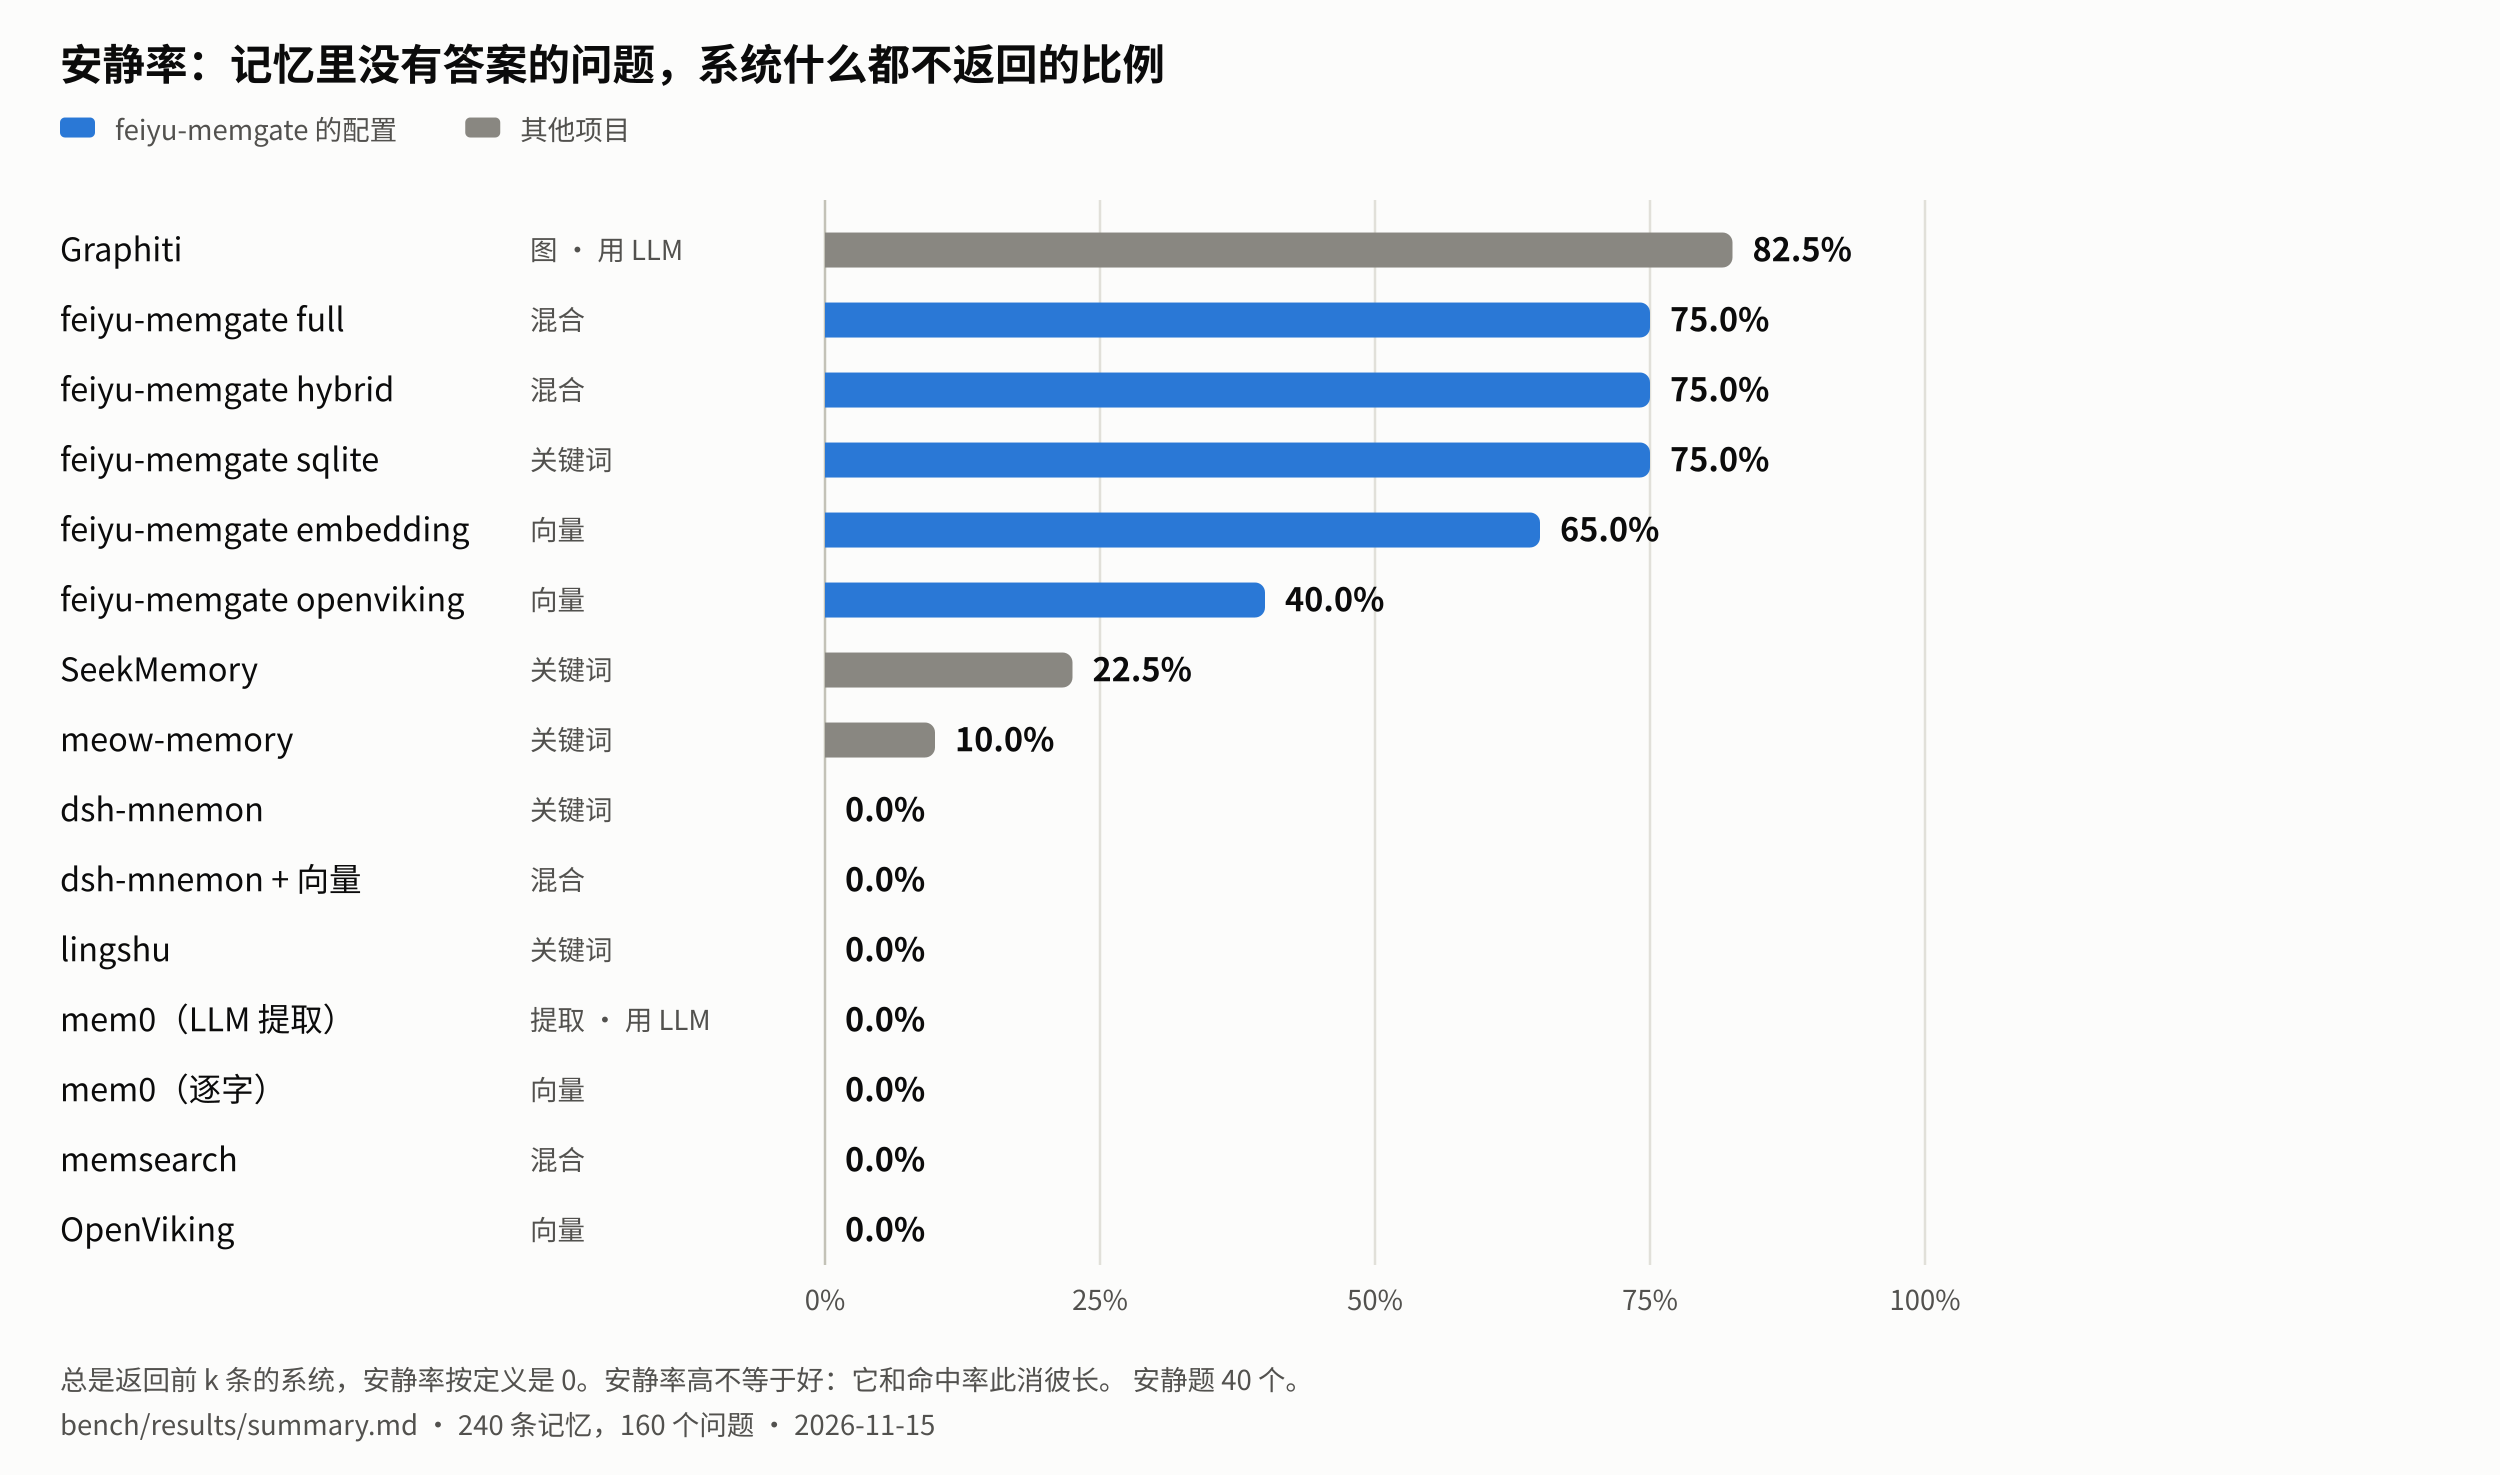
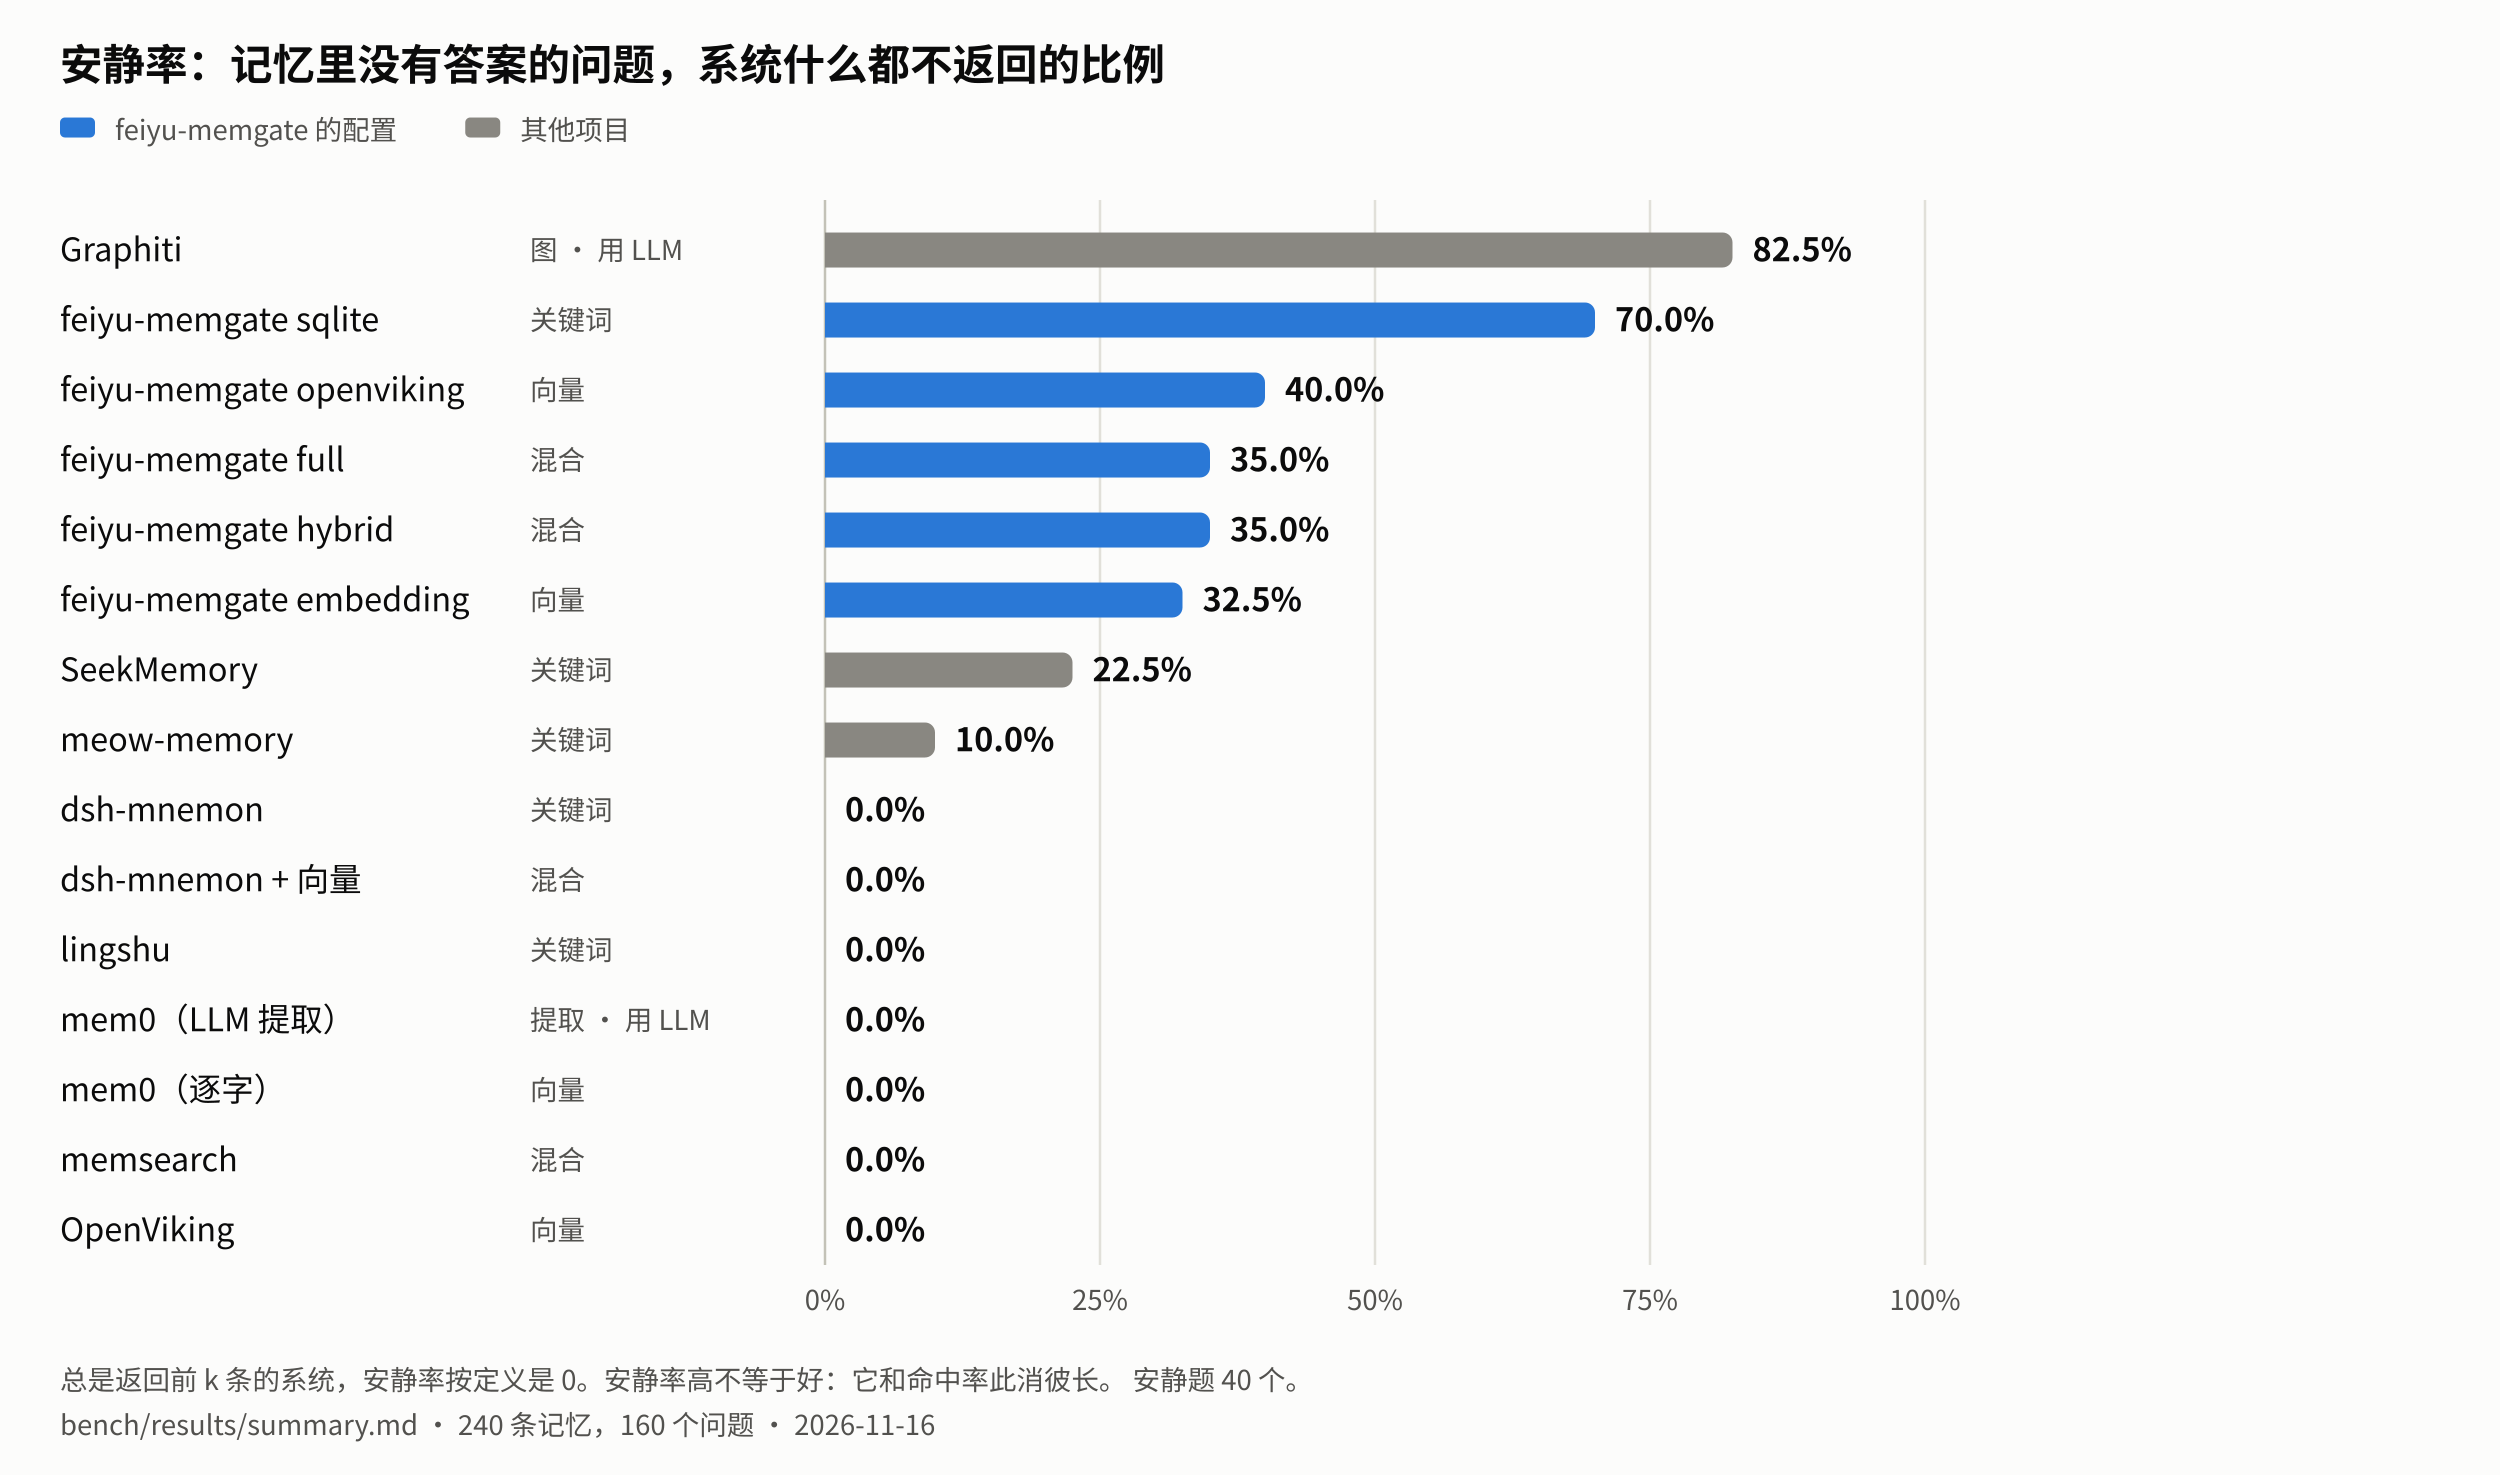
<svg xmlns="http://www.w3.org/2000/svg" width="1000" height="590" viewBox="0 0 1000 590" role="img" lang="zh">
  <style>text{font-family:-apple-system, "Segoe UI", "Microsoft YaHei", "PingFang SC", "Noto Sans CJK SC", "Helvetica Neue", Arial, sans-serif;fill:#52514e;font-size:13px}.t{font-size:17px;font-weight:600;fill:#0b0b0b}.l{font-size:13px;fill:#0b0b0b}.lb{font-size:13px;font-weight:600;fill:#0b0b0b}.s{font-size:11px;fill:#52514e}.grid{stroke:#e1e0d9;stroke-width:1;fill:none}.axis{stroke:#c3c2b7;stroke-width:1;fill:none}.tick{stroke:#0b0b0b;stroke-width:2;fill:none}.lead{stroke-width:1;fill:none}.fa{fill:#2a78d6}.fo{fill:#898781}.tint{fill:#898781;fill-opacity:0.35}</style>
  <rect width="1000" height="590" fill="#fcfcfb" />
  <text x="24.0" y="32.0" class="t">安静率：记忆里没有答案的问题，系统什么都不返回的比例</text>
  <rect x="24.0" y="47.0" width="14" height="8" rx="2" class="fa" />
  <text x="46.0" y="56.0" class="s">feiyu-memgate 的配置</text>
  <rect x="186.1" y="47.0" width="14" height="8" rx="2" class="fo" />
  <text x="208.1" y="56.0" class="s">其他项目</text>
  <line x1="330.0" y1="80.0" x2="330.0" y2="506.0" class="axis" />
  <text x="330.0" y="524.0" class="s" text-anchor="middle">0%</text>
  <line x1="440.0" y1="80.0" x2="440.0" y2="506.0" class="grid" />
  <text x="440.0" y="524.0" class="s" text-anchor="middle">25%</text>
  <line x1="550.0" y1="80.0" x2="550.0" y2="506.0" class="grid" />
  <text x="550.0" y="524.0" class="s" text-anchor="middle">50%</text>
  <line x1="660.0" y1="80.0" x2="660.0" y2="506.0" class="grid" />
  <text x="660.0" y="524.0" class="s" text-anchor="middle">75%</text>
  <line x1="770.0" y1="80.0" x2="770.0" y2="506.0" class="grid" />
  <text x="770.0" y="524.0" class="s" text-anchor="middle">100%</text>
  <text x="24.0" y="104.5" class="l">Graphiti</text>
  <text x="212.0" y="104.0" class="s">图 · 用 LLM</text>
  <path d="M330.0,93.0 H689.0 A4.0,4.0 0 0 1 693.0,97.0 V103.0 A4.0,4.0 0 0 1 689.0,107.0 H330.0 Z" fill="#898781" />
  <text x="701.0" y="104.5" class="lb">82.5%</text>
-   <text x="24.0" y="132.5" class="l">feiyu-memgate full</text>
-   <text x="212.0" y="132.0" class="s">混合</text>
-   <path d="M330.0,121.0 H656.0 A4.0,4.0 0 0 1 660.0,125.0 V131.0 A4.0,4.0 0 0 1 656.0,135.0 H330.0 Z" fill="#2a78d6" />
-   <text x="668.0" y="132.5" class="lb">75.0%</text>
-   <text x="24.0" y="160.5" class="l">feiyu-memgate hybrid</text>
-   <text x="212.0" y="160.0" class="s">混合</text>
-   <path d="M330.0,149.0 H656.0 A4.0,4.0 0 0 1 660.0,153.0 V159.0 A4.0,4.0 0 0 1 656.0,163.0 H330.0 Z" fill="#2a78d6" />
-   <text x="668.0" y="160.5" class="lb">75.0%</text>
-   <text x="24.0" y="188.5" class="l">feiyu-memgate sqlite</text>
-   <text x="212.0" y="188.0" class="s">关键词</text>
-   <path d="M330.0,177.0 H656.0 A4.0,4.0 0 0 1 660.0,181.0 V187.0 A4.0,4.0 0 0 1 656.0,191.0 H330.0 Z" fill="#2a78d6" />
-   <text x="668.0" y="188.5" class="lb">75.0%</text>
-   <text x="24.0" y="216.5" class="l">feiyu-memgate embedding</text>
-   <text x="212.0" y="216.0" class="s">向量</text>
-   <path d="M330.0,205.0 H612.0 A4.0,4.0 0 0 1 616.0,209.0 V215.0 A4.0,4.0 0 0 1 612.0,219.0 H330.0 Z" fill="#2a78d6" />
-   <text x="624.0" y="216.5" class="lb">65.0%</text>
-   <text x="24.0" y="244.5" class="l">feiyu-memgate openviking</text>
+   <text x="24.0" y="132.5" class="l">feiyu-memgate sqlite</text>
+   <text x="212.0" y="132.0" class="s">关键词</text>
+   <path d="M330.0,121.0 H634.0 A4.0,4.0 0 0 1 638.0,125.0 V131.0 A4.0,4.0 0 0 1 634.0,135.0 H330.0 Z" fill="#2a78d6" />
+   <text x="646.0" y="132.5" class="lb">70.0%</text>
+   <text x="24.0" y="160.5" class="l">feiyu-memgate openviking</text>
+   <text x="212.0" y="160.0" class="s">向量</text>
+   <path d="M330.0,149.0 H502.0 A4.0,4.0 0 0 1 506.0,153.0 V159.0 A4.0,4.0 0 0 1 502.0,163.0 H330.0 Z" fill="#2a78d6" />
+   <text x="514.0" y="160.5" class="lb">40.0%</text>
+   <text x="24.0" y="188.5" class="l">feiyu-memgate full</text>
+   <text x="212.0" y="188.0" class="s">混合</text>
+   <path d="M330.0,177.0 H480.0 A4.0,4.0 0 0 1 484.0,181.0 V187.0 A4.0,4.0 0 0 1 480.0,191.0 H330.0 Z" fill="#2a78d6" />
+   <text x="492.0" y="188.5" class="lb">35.0%</text>
+   <text x="24.0" y="216.5" class="l">feiyu-memgate hybrid</text>
+   <text x="212.0" y="216.0" class="s">混合</text>
+   <path d="M330.0,205.0 H480.0 A4.0,4.0 0 0 1 484.0,209.0 V215.0 A4.0,4.0 0 0 1 480.0,219.0 H330.0 Z" fill="#2a78d6" />
+   <text x="492.0" y="216.5" class="lb">35.0%</text>
+   <text x="24.0" y="244.5" class="l">feiyu-memgate embedding</text>
  <text x="212.0" y="244.0" class="s">向量</text>
-   <path d="M330.0,233.0 H502.0 A4.0,4.0 0 0 1 506.0,237.0 V243.0 A4.0,4.0 0 0 1 502.0,247.0 H330.0 Z" fill="#2a78d6" />
-   <text x="514.0" y="244.5" class="lb">40.0%</text>
+   <path d="M330.0,233.0 H469.0 A4.0,4.0 0 0 1 473.0,237.0 V243.0 A4.0,4.0 0 0 1 469.0,247.0 H330.0 Z" fill="#2a78d6" />
+   <text x="481.0" y="244.5" class="lb">32.5%</text>
  <text x="24.0" y="272.5" class="l">SeekMemory</text>
  <text x="212.0" y="272.0" class="s">关键词</text>
  <path d="M330.0,261.0 H425.0 A4.0,4.0 0 0 1 429.0,265.0 V271.0 A4.0,4.0 0 0 1 425.0,275.0 H330.0 Z" fill="#898781" />
  <text x="437.0" y="272.5" class="lb">22.5%</text>
  <text x="24.0" y="300.5" class="l">meow-memory</text>
  <text x="212.0" y="300.0" class="s">关键词</text>
  <path d="M330.0,289.0 H370.0 A4.0,4.0 0 0 1 374.0,293.0 V299.0 A4.0,4.0 0 0 1 370.0,303.0 H330.0 Z" fill="#898781" />
  <text x="382.0" y="300.5" class="lb">10.0%</text>
  <text x="24.0" y="328.5" class="l">dsh-mnemon</text>
  <text x="212.0" y="328.0" class="s">关键词</text>
  <text x="338.0" y="328.5" class="lb">0.0%</text>
  <text x="24.0" y="356.5" class="l">dsh-mnemon + 向量</text>
  <text x="212.0" y="356.0" class="s">混合</text>
  <text x="338.0" y="356.5" class="lb">0.0%</text>
  <text x="24.0" y="384.5" class="l">lingshu</text>
  <text x="212.0" y="384.0" class="s">关键词</text>
  <text x="338.0" y="384.5" class="lb">0.0%</text>
  <text x="24.0" y="412.5" class="l">mem0（LLM 提取）</text>
  <text x="212.0" y="412.0" class="s">提取 · 用 LLM</text>
  <text x="338.0" y="412.5" class="lb">0.0%</text>
  <text x="24.0" y="440.5" class="l">mem0（逐字）</text>
  <text x="212.0" y="440.0" class="s">向量</text>
  <text x="338.0" y="440.5" class="lb">0.0%</text>
  <text x="24.0" y="468.5" class="l">memsearch</text>
  <text x="212.0" y="468.0" class="s">混合</text>
  <text x="338.0" y="468.5" class="lb">0.0%</text>
  <text x="24.0" y="496.5" class="l">OpenViking</text>
  <text x="212.0" y="496.0" class="s">向量</text>
  <text x="338.0" y="496.5" class="lb">0.0%</text>
  <text x="24.0" y="556.0" class="s">总是返回前 k 条的系统，安静率按定义是 0。安静率高不等于好：它和命中率此消彼长。 安静题 40 个。</text>
-   <text x="24.0" y="574.0" class="s">bench/results/summary.md · 240 条记忆，160 个问题 · 2026-11-15</text>
+   <text x="24.0" y="574.0" class="s">bench/results/summary.md · 240 条记忆，160 个问题 · 2026-11-16</text>
</svg>
